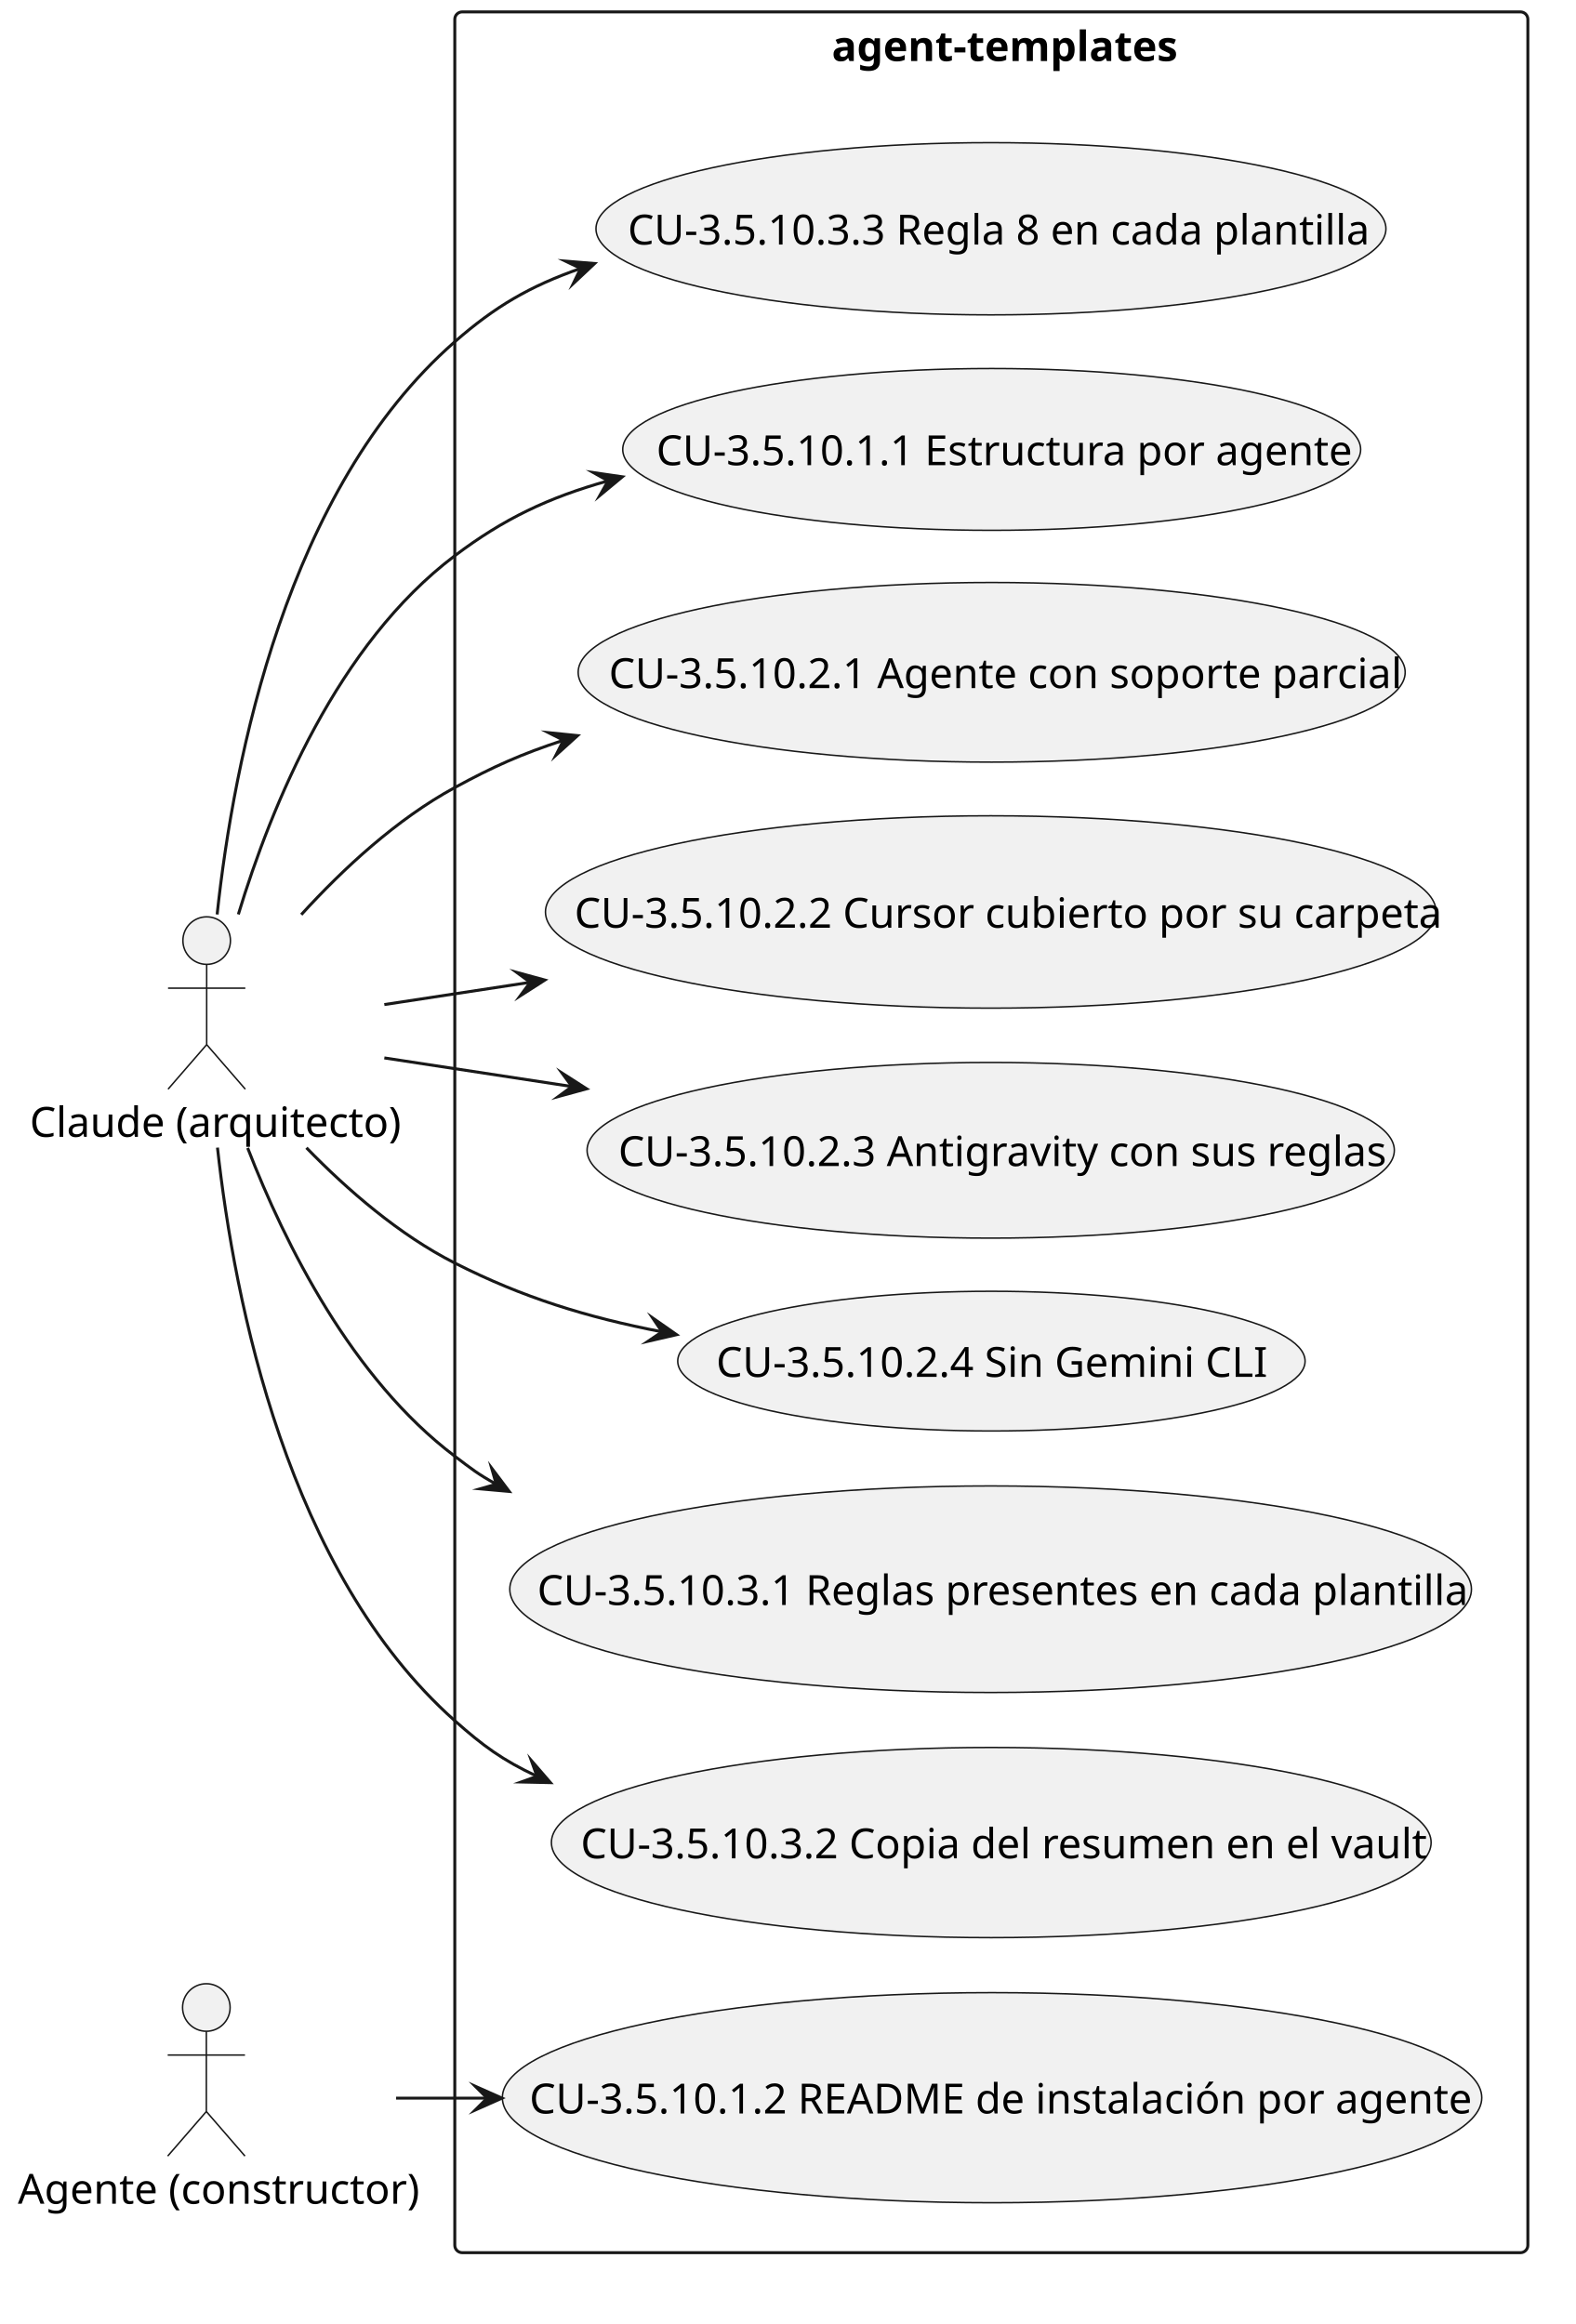
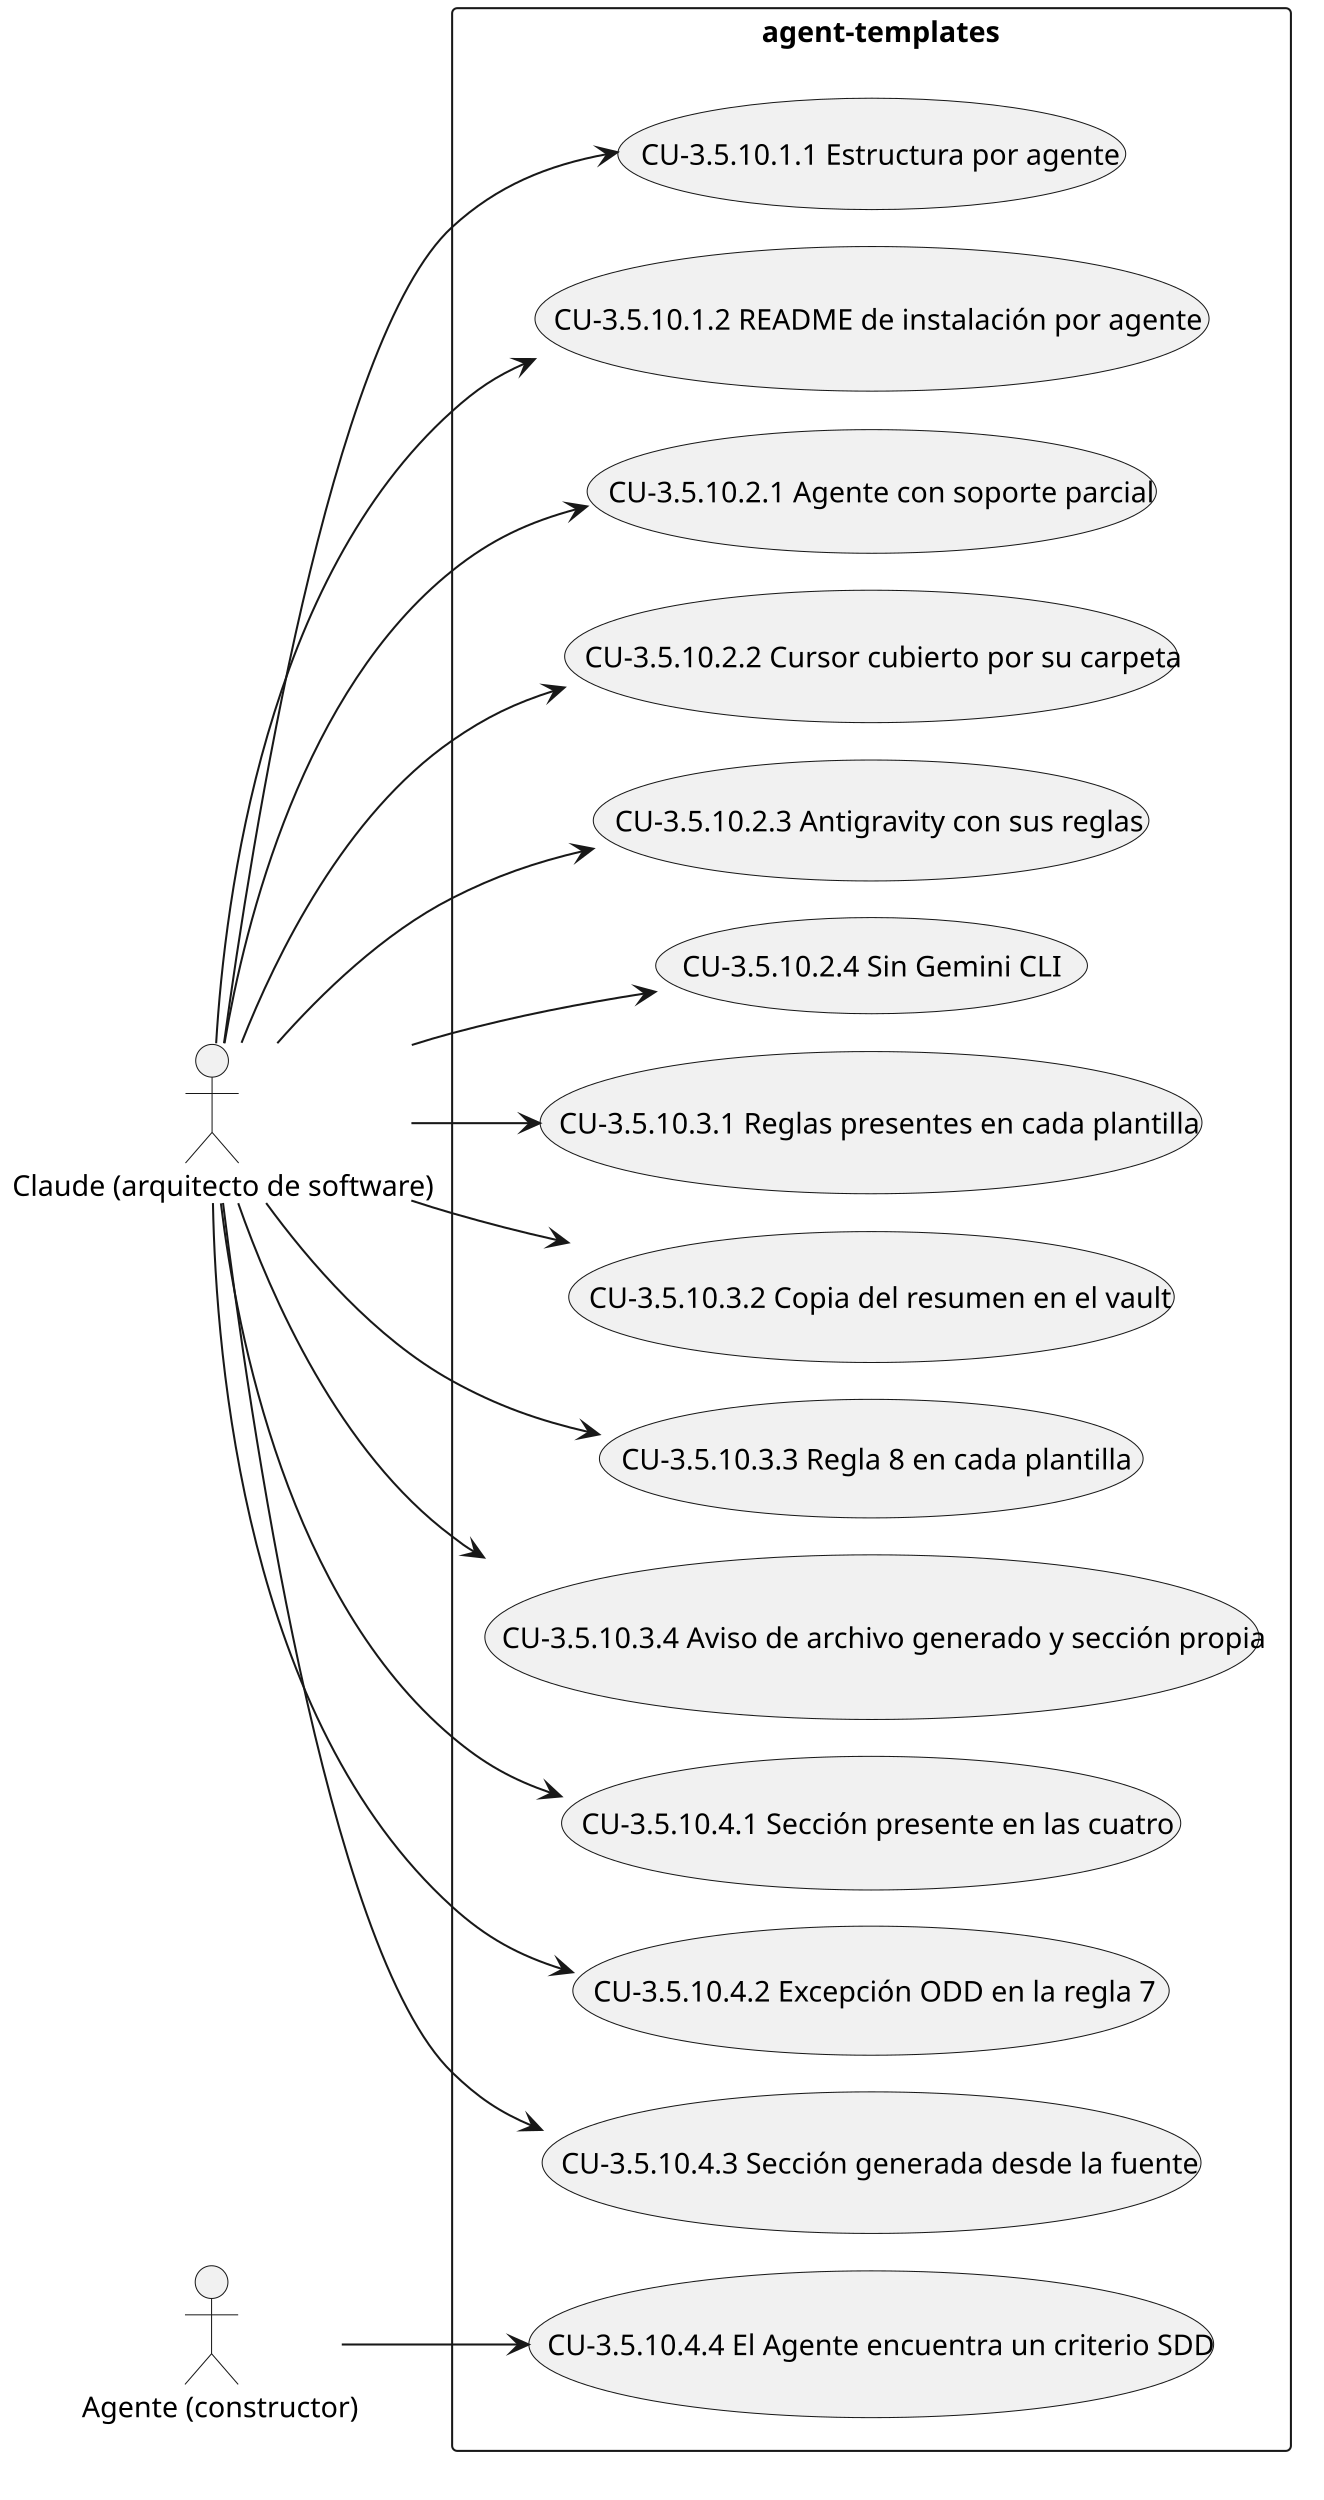
- <svg xmlns="http://www.w3.org/2000/svg" version="1.1" data-diagram-type="DESCRIPTION" style="width:530px;height:782px;background:#FFFFFF;" width="530px" height="782px" viewBox="0 0 530 782" zoomAndPan="magnify" preserveAspectRatio="none" contentStyleType="text/css">
+ <svg xmlns="http://www.w3.org/2000/svg" version="1.1" data-diagram-type="DESCRIPTION" style="width:647px;height:1222px;background:#FFFFFF;" width="647px" height="1222px" viewBox="0 0 647 1222" zoomAndPan="magnify" preserveAspectRatio="none" contentStyleType="text/css">
  <defs />
  <g font-family="sans-serif" lengthAdjust="spacing">
    <g class="cluster" data-qualified-name="agent-templates" id="ent0003" data-source-line="5">
-       <rect x="153" y="4" width="361" height="754" fill="none" style="stroke:#181818;stroke-width:1;" rx="2.5" ry="2.5" />
-       <text x="279.821" y="20.533" fill="#000" font-size="14" textLength="107.358" font-weight="700">agent-templates</text>
+       <rect x="221" y="4" width="410" height="1194" fill="none" style="stroke:#181818;stroke-width:1;" rx="2.5" ry="2.5" />
+       <text x="372.321" y="20.533" fill="#000" font-size="14" textLength="107.358" font-weight="700">agent-templates</text>
    </g>
    <g class="entity" data-qualified-name="A1" id="ent0001" data-source-line="3">
-       <ellipse cx="69.531" cy="316.5" rx="8" ry="8" fill="#F1F1F1" style="stroke:#181818;stroke-width:0.5;" />
-       <path d="M69.531,324.5 L69.531,351.5 M56.531,332.5 L82.531,332.5 M69.531,351.5 L56.531,366.5 M69.531,351.5 L82.531,366.5" style="stroke:#181818;stroke-width:0.5;" fill="none" />
-       <text x="10" y="382.533" fill="#000" font-size="14" textLength="119.062">Claude (arquitecto)</text>
+       <ellipse cx="103.662" cy="518.5" rx="8" ry="8" fill="#F1F1F1" style="stroke:#181818;stroke-width:0.5;" />
+       <path d="M103.662,526.5 L103.662,553.5 M90.662,534.5 L116.662,534.5 M103.662,553.5 L90.662,568.5 M103.662,553.5 L116.662,568.5" style="stroke:#181818;stroke-width:0.5;" fill="none" />
+       <text x="6" y="584.533" fill="#000" font-size="14" textLength="195.323">Claude (arquitecto de software)</text>
    </g>
    <g class="entity" data-qualified-name="A2" id="ent0002" data-source-line="4">
-       <ellipse cx="69.417" cy="675.5" rx="8" ry="8" fill="#F1F1F1" style="stroke:#181818;stroke-width:0.5;" />
-       <path d="M69.417,683.5 L69.417,710.5 M56.417,691.5 L82.417,691.5 M69.417,710.5 L56.417,725.5 M69.417,710.5 L82.417,725.5" style="stroke:#181818;stroke-width:0.5;" fill="none" />
-       <text x="6" y="741.533" fill="#000" font-size="14" textLength="126.834">Agente (constructor)</text>
+       <ellipse cx="103.417" cy="1115.5" rx="8" ry="8" fill="#F1F1F1" style="stroke:#181818;stroke-width:0.5;" />
+       <path d="M103.417,1123.5 L103.417,1150.5 M90.417,1131.5 L116.417,1131.5 M103.417,1150.5 L90.417,1165.5 M103.417,1150.5 L116.417,1165.5" style="stroke:#181818;stroke-width:0.5;" fill="none" />
+       <text x="40" y="1181.533" fill="#000" font-size="14" textLength="126.834">Agente (constructor)</text>
    </g>
    <g class="entity" data-qualified-name="agent-templates.UC_3_5_10_1_1" id="ent0004" data-source-line="6">
-       <ellipse cx="333.624" cy="151.225" rx="124.124" ry="27.225" fill="#F1F1F1" style="stroke:#181818;stroke-width:0.5;" />
-       <text x="220.784" y="156.53" fill="#000" font-size="14" textLength="225.682">CU-3.5.10.1.1 Estructura por agente</text>
+       <ellipse cx="426.124" cy="75.225" rx="124.124" ry="27.225" fill="#F1F1F1" style="stroke:#181818;stroke-width:0.5;" />
+       <text x="313.284" y="80.53" fill="#000" font-size="14" textLength="225.682">CU-3.5.10.1.1 Estructura por agente</text>
    </g>
    <g class="entity" data-qualified-name="agent-templates.UC_3_5_10_1_2" id="ent0005" data-source-line="7">
-       <ellipse cx="333.747" cy="705.849" rx="164.747" ry="35.349" fill="#F1F1F1" style="stroke:#181818;stroke-width:0.5;" />
-       <text x="178.106" y="711.154" fill="#000" font-size="14" textLength="311.281">CU-3.5.10.1.2 README de instalación por agente</text>
+       <ellipse cx="426.247" cy="155.849" rx="164.747" ry="35.349" fill="#F1F1F1" style="stroke:#181818;stroke-width:0.5;" />
+       <text x="270.606" y="161.154" fill="#000" font-size="14" textLength="311.281">CU-3.5.10.1.2 README de instalación por agente</text>
    </g>
    <g class="entity" data-qualified-name="agent-templates.UC_3_5_10_2_1" id="ent0006" data-source-line="8">
-       <ellipse cx="333.615" cy="226.223" rx="139.115" ry="30.223" fill="#F1F1F1" style="stroke:#181818;stroke-width:0.5;" />
-       <text x="204.816" y="231.528" fill="#000" font-size="14" textLength="257.599">CU-3.5.10.2.1 Agente con soporte parcial</text>
+       <ellipse cx="426.115" cy="240.223" rx="139.115" ry="30.223" fill="#F1F1F1" style="stroke:#181818;stroke-width:0.5;" />
+       <text x="297.316" y="245.528" fill="#000" font-size="14" textLength="257.599">CU-3.5.10.2.1 Agente con soporte parcial</text>
    </g>
    <g class="entity" data-qualified-name="agent-templates.UC_3_5_10_2_2" id="ent0007" data-source-line="9">
-       <ellipse cx="333.324" cy="306.865" rx="149.824" ry="32.365" fill="#F1F1F1" style="stroke:#181818;stroke-width:0.5;" />
-       <text x="193.255" y="312.169" fill="#000" font-size="14" textLength="280.137">CU-3.5.10.2.2 Cursor cubierto por su carpeta</text>
+       <ellipse cx="425.824" cy="320.865" rx="149.824" ry="32.365" fill="#F1F1F1" style="stroke:#181818;stroke-width:0.5;" />
+       <text x="285.755" y="326.169" fill="#000" font-size="14" textLength="280.137">CU-3.5.10.2.2 Cursor cubierto por su carpeta</text>
    </g>
    <g class="entity" data-qualified-name="agent-templates.UC_3_5_10_2_3" id="ent0008" data-source-line="10">
-       <ellipse cx="333.292" cy="387.058" rx="135.792" ry="29.558" fill="#F1F1F1" style="stroke:#181818;stroke-width:0.5;" />
-       <text x="208.01" y="392.363" fill="#000" font-size="14" textLength="250.564">CU-3.5.10.2.3 Antigravity con sus reglas</text>
+       <ellipse cx="425.792" cy="401.058" rx="135.792" ry="29.558" fill="#F1F1F1" style="stroke:#181818;stroke-width:0.5;" />
+       <text x="300.51" y="406.363" fill="#000" font-size="14" textLength="250.564">CU-3.5.10.2.3 Antigravity con sus reglas</text>
    </g>
    <g class="entity" data-qualified-name="agent-templates.UC_3_5_10_2_4" id="ent0009" data-source-line="11">
-       <ellipse cx="333.529" cy="458.006" rx="105.529" ry="23.506" fill="#F1F1F1" style="stroke:#181818;stroke-width:0.5;" />
-       <text x="240.932" y="463.31" fill="#000" font-size="14" textLength="185.192">CU-3.5.10.2.4 Sin Gemini CLI</text>
+       <ellipse cx="426.029" cy="472.006" rx="105.529" ry="23.506" fill="#F1F1F1" style="stroke:#181818;stroke-width:0.5;" />
+       <text x="333.432" y="477.31" fill="#000" font-size="14" textLength="185.192">CU-3.5.10.2.4 Sin Gemini CLI</text>
    </g>
    <g class="entity" data-qualified-name="agent-templates.UC_3_5_10_3_1" id="ent0010" data-source-line="12">
-       <ellipse cx="333.263" cy="534.753" rx="161.763" ry="34.753" fill="#F1F1F1" style="stroke:#181818;stroke-width:0.5;" />
-       <text x="180.726" y="540.057" fill="#000" font-size="14" textLength="305.074">CU-3.5.10.3.1 Reglas presentes en cada plantilla</text>
+       <ellipse cx="425.763" cy="548.753" rx="161.763" ry="34.753" fill="#F1F1F1" style="stroke:#181818;stroke-width:0.5;" />
+       <text x="273.226" y="554.057" fill="#000" font-size="14" textLength="305.074">CU-3.5.10.3.1 Reglas presentes en cada plantilla</text>
    </g>
    <g class="entity" data-qualified-name="agent-templates.UC_3_5_10_3_2" id="ent0011" data-source-line="13">
-       <ellipse cx="333.479" cy="619.996" rx="147.979" ry="31.996" fill="#F1F1F1" style="stroke:#181818;stroke-width:0.5;" />
-       <text x="195.346" y="625.301" fill="#000" font-size="14" textLength="276.268">CU-3.5.10.3.2 Copia del resumen en el vault</text>
+       <ellipse cx="425.979" cy="633.996" rx="147.979" ry="31.996" fill="#F1F1F1" style="stroke:#181818;stroke-width:0.5;" />
+       <text x="287.846" y="639.301" fill="#000" font-size="14" textLength="276.268">CU-3.5.10.3.2 Copia del resumen en el vault</text>
    </g>
    <g class="entity" data-qualified-name="agent-templates.UC_3_5_10_3_3" id="ent0012" data-source-line="14">
-       <ellipse cx="333.378" cy="76.976" rx="132.878" ry="28.976" fill="#F1F1F1" style="stroke:#181818;stroke-width:0.5;" />
-       <text x="211.189" y="82.28" fill="#000" font-size="14" textLength="244.378">CU-3.5.10.3.3 Regla 8 en cada plantilla</text>
+       <ellipse cx="425.878" cy="712.976" rx="132.878" ry="28.976" fill="#F1F1F1" style="stroke:#181818;stroke-width:0.5;" />
+       <text x="303.689" y="718.28" fill="#000" font-size="14" textLength="244.378">CU-3.5.10.3.3 Regla 8 en cada plantilla</text>
    </g>
-     <g class="link" data-entity-1="ent0001" data-entity-2="ent0004" id="lnk13" data-link-type="dependency">
-       <polygon points="209.382,160.438,199.635,159.021,204.568,161.79,201.799,166.723,209.382,160.438" fill="#181818" style="stroke:#181818;stroke-width:1;stroke-linejoin:miter;stroke-miterlimit:10;" />
-       <path d="M80.183,307.685 C91.393,270.717 113.58,216.739 153,187 C169.492,174.558 184.368,167.465 204.568,161.79" style="stroke:#181818;stroke-width:1;" fill="none" />
+     <g class="entity" data-qualified-name="agent-templates.UC_3_5_10_3_4" id="ent0013" data-source-line="15">
+       <ellipse cx="426.216" cy="800.243" rx="189.216" ry="40.243" fill="#F1F1F1" style="stroke:#181818;stroke-width:0.5;" />
+       <text x="245.279" y="805.548" fill="#000" font-size="14" textLength="361.874">CU-3.5.10.3.4 Aviso de archivo generado y sección propia</text>
    </g>
-     <g class="link" data-entity-1="ent0002" data-entity-2="ent0005" id="lnk14" data-link-type="dependency">
-       <polygon points="168.88,706,159.88,702,163.88,706,159.88,710,168.88,706" fill="#181818" style="stroke:#181818;stroke-width:1;stroke-linejoin:miter;stroke-miterlimit:10;" />
-       <path d="M133.256,706 C144.383,706 151.421,706 163.88,706" style="stroke:#181818;stroke-width:1;" fill="none" />
+     <g class="entity" data-qualified-name="agent-templates.UC_3_5_10_4_1" id="ent0014" data-source-line="16">
+       <ellipse cx="425.821" cy="891.164" rx="151.321" ry="32.664" fill="#F1F1F1" style="stroke:#181818;stroke-width:0.5;" />
+       <text x="284.184" y="896.469" fill="#000" font-size="14" textLength="283.274">CU-3.5.10.4.1 Sección presente en las cuatro</text>
    </g>
-     <g class="link" data-entity-1="ent0001" data-entity-2="ent0006" id="lnk15" data-link-type="dependency">
-       <polygon points="194.319,247.525,184.521,246.529,189.568,249.083,187.013,254.131,194.319,247.525" fill="#181818" style="stroke:#181818;stroke-width:1;stroke-linejoin:miter;stroke-miterlimit:10;" />
-       <path d="M101.353,307.765 C115.51,292.246 133.486,275.614 153,265 C165.887,257.991 175.187,253.799 189.568,249.083" style="stroke:#181818;stroke-width:1;" fill="none" />
+     <g class="entity" data-qualified-name="agent-templates.UC_3_5_10_4_2" id="ent0015" data-source-line="17">
+       <ellipse cx="425.75" cy="973.05" rx="145.75" ry="31.55" fill="#F1F1F1" style="stroke:#181818;stroke-width:0.5;" />
+       <text x="289.958" y="978.355" fill="#000" font-size="14" textLength="271.585">CU-3.5.10.4.2 Excepción ODD en la regla 7</text>
    </g>
-     <g class="link" data-entity-1="ent0001" data-entity-2="ent0007" id="lnk16" data-link-type="dependency">
-       <polygon points="183.307,329.778,173.806,327.182,178.364,330.532,175.013,335.09,183.307,329.778" fill="#181818" style="stroke:#181818;stroke-width:1;stroke-linejoin:miter;stroke-miterlimit:10;" />
-       <path d="M129.298,338.023 C145.667,335.524 159.282,333.446 178.364,330.532" style="stroke:#181818;stroke-width:1;" fill="none" />
+     <g class="entity" data-qualified-name="agent-templates.UC_3_5_10_4_3" id="ent0016" data-source-line="18">
+       <ellipse cx="426.027" cy="1057.105" rx="161.027" ry="34.605" fill="#F1F1F1" style="stroke:#181818;stroke-width:0.5;" />
+       <text x="274.256" y="1062.41" fill="#000" font-size="14" textLength="303.543">CU-3.5.10.4.3 Sección generada desde la fuente</text>
    </g>
-     <g class="link" data-entity-1="ent0001" data-entity-2="ent0008" id="lnk17" data-link-type="dependency">
-       <polygon points="197.358,366.368,189.065,361.055,192.416,365.613,187.858,368.964,197.358,366.368" fill="#181818" style="stroke:#181818;stroke-width:1;stroke-linejoin:miter;stroke-miterlimit:10;" />
-       <path d="M129.298,355.977 C149.666,359.086 168.477,361.958 192.416,365.613" style="stroke:#181818;stroke-width:1;" fill="none" />
+     <g class="entity" data-qualified-name="agent-templates.UC_3_5_10_4_4" id="ent0017" data-source-line="19">
+       <ellipse cx="425.867" cy="1145.873" rx="167.367" ry="35.873" fill="#F1F1F1" style="stroke:#181818;stroke-width:0.5;" />
+       <text x="267.505" y="1151.178" fill="#000" font-size="14" textLength="316.723">CU-3.5.10.4.4 El Agente encuentra un criterio SDD</text>
    </g>
-     <g class="link" data-entity-1="ent0001" data-entity-2="ent0009" id="lnk18" data-link-type="dependency">
-       <polygon points="227.624,449.102,219.551,443.462,222.716,448.15,218.027,451.315,227.624,449.102" fill="#181818" style="stroke:#181818;stroke-width:1;stroke-linejoin:miter;stroke-miterlimit:10;" />
-       <path d="M103.09,386.218 C117.021,400.547 134.368,415.545 153,425 C175.887,436.614 197.353,443.23 222.716,448.15" style="stroke:#181818;stroke-width:1;" fill="none" />
+     <g class="link" data-entity-1="ent0001" data-entity-2="ent0004" id="lnk18" data-link-type="dependency">
+       <polygon points="301.817,74.393,292.238,72.103,296.901,75.306,293.698,79.968,301.817,74.393" fill="#181818" style="stroke:#181818;stroke-width:1;stroke-linejoin:miter;stroke-miterlimit:10;" />
+       <path d="M109.503,509.916 C122.718,412.997 161.663,165.48 221,111 C243.054,90.751 267.422,80.777 296.901,75.306" style="stroke:#181818;stroke-width:1;" fill="none" />
    </g>
-     <g class="link" data-entity-1="ent0001" data-entity-2="ent0010" id="lnk19" data-link-type="dependency">
-       <polygon points="171.316,501.851,165.392,493.983,166.945,499.422,161.506,500.976,171.316,501.851" fill="#181818" style="stroke:#181818;stroke-width:1;stroke-linejoin:miter;stroke-miterlimit:10;" />
-       <path d="M83.318,386.277 C95.961,418.859 118.457,463.926 153,490 C158.77,494.355 160.541,495.863 166.945,499.422" style="stroke:#181818;stroke-width:1;" fill="none" />
+     <g class="link" data-entity-1="ent0001" data-entity-2="ent0005" id="lnk19" data-link-type="dependency">
+       <polygon points="261.419,175.515,251.571,175.476,256.842,177.528,254.791,182.8,261.419,175.515" fill="#181818" style="stroke:#181818;stroke-width:1;stroke-linejoin:miter;stroke-miterlimit:10;" />
+       <path d="M105.649,509.962 C109.99,437.649 130.043,282.798 221,201 C232.866,190.329 242.102,184.01 256.842,177.528" style="stroke:#181818;stroke-width:1;" fill="none" />
    </g>
-     <g class="link" data-entity-1="ent0001" data-entity-2="ent0011" id="lnk20" data-link-type="dependency">
-       <polygon points="185.184,599.837,178.745,592.385,180.66,597.707,175.338,599.623,185.184,599.837" fill="#181818" style="stroke:#181818;stroke-width:1;stroke-linejoin:miter;stroke-miterlimit:10;" />
-       <path d="M73.163,386.161 C78.867,438.096 96.777,529.003 153,579 C162.555,587.497 168.982,592.21 180.66,597.707" style="stroke:#181818;stroke-width:1;" fill="none" />
+     <g class="link" data-entity-1="ent0001" data-entity-2="ent0006" id="lnk20" data-link-type="dependency">
+       <polygon points="286.947,247.521,277.221,245.97,282.115,248.807,279.279,253.701,286.947,247.521" fill="#181818" style="stroke:#181818;stroke-width:1;stroke-linejoin:miter;stroke-miterlimit:10;" />
+       <path d="M109.741,509.919 C119.91,450.315 148.13,337.467 221,279 C239.984,263.768 258.308,255.144 282.115,248.807" style="stroke:#181818;stroke-width:1;" fill="none" />
    </g>
-     <g class="link" data-entity-1="ent0001" data-entity-2="ent0012" id="lnk21" data-link-type="dependency">
-       <polygon points="200.047,88.671,190.231,87.862,195.326,90.32,192.869,95.415,200.047,88.671" fill="#181818" style="stroke:#181818;stroke-width:1;stroke-linejoin:miter;stroke-miterlimit:10;" />
-       <path d="M73.047,307.707 C78.619,255.623 96.38,164.547 153,115 C166.544,103.148 178.132,96.325 195.326,90.32" style="stroke:#181818;stroke-width:1;" fill="none" />
+     <g class="link" data-entity-1="ent0001" data-entity-2="ent0007" id="lnk21" data-link-type="dependency">
+       <polygon points="275.933,336.04,266.147,334.926,271.163,337.541,268.548,342.557,275.933,336.04" fill="#181818" style="stroke:#181818;stroke-width:1;stroke-linejoin:miter;stroke-miterlimit:10;" />
+       <path d="M118.067,509.713 C135.118,466.466 168.654,398.274 221,362 C237.479,350.58 251.632,343.686 271.163,337.541" style="stroke:#181818;stroke-width:1;" fill="none" />
+     </g>
+     <g class="link" data-entity-1="ent0001" data-entity-2="ent0008" id="lnk22" data-link-type="dependency">
+       <polygon points="289.98,414.852,280.305,413.008,285.111,415.991,282.128,420.798,289.98,414.852" fill="#181818" style="stroke:#181818;stroke-width:1;stroke-linejoin:miter;stroke-miterlimit:10;" />
+       <path d="M135.542,509.915 C156.959,485.681 187.526,456.022 221,439 C242.274,428.182 261.332,421.557 285.111,415.991" style="stroke:#181818;stroke-width:1;" fill="none" />
+     </g>
+     <g class="link" data-entity-1="ent0001" data-entity-2="ent0009" id="lnk23" data-link-type="dependency">
+       <polygon points="320.368,484.801,310.857,482.241,315.428,485.574,312.095,490.145,320.368,484.801" fill="#181818" style="stroke:#181818;stroke-width:1;stroke-linejoin:miter;stroke-miterlimit:10;" />
+       <path d="M201.282,510.784 C207.909,508.682 214.524,506.728 221,505 C252.891,496.491 283.267,490.609 315.428,485.574" style="stroke:#181818;stroke-width:1;" fill="none" />
+     </g>
+     <g class="link" data-entity-1="ent0001" data-entity-2="ent0010" id="lnk24" data-link-type="dependency">
+       <polygon points="263.961,549,254.961,545,258.961,549,254.961,553,263.961,549" fill="#181818" style="stroke:#181818;stroke-width:1;stroke-linejoin:miter;stroke-miterlimit:10;" />
+       <path d="M201.095,549 C221.001,549 237.472,549 258.961,549" style="stroke:#181818;stroke-width:1;" fill="none" />
+     </g>
+     <g class="link" data-entity-1="ent0001" data-entity-2="ent0011" id="lnk25" data-link-type="dependency">
+       <polygon points="277.775,607.392,269.879,601.507,272.899,606.29,268.115,609.31,277.775,607.392" fill="#181818" style="stroke:#181818;stroke-width:1;stroke-linejoin:miter;stroke-miterlimit:10;" />
+       <path d="M201.041,586.827 C207.756,589.036 214.454,591.12 221,593 C239.228,598.236 253.683,601.947 272.899,606.29" style="stroke:#181818;stroke-width:1;" fill="none" />
+     </g>
+     <g class="link" data-entity-1="ent0001" data-entity-2="ent0012" id="lnk26" data-link-type="dependency">
+       <polygon points="292.845,701.146,284.969,695.232,287.972,700.026,283.177,703.029,292.845,701.146" fill="#181818" style="stroke:#181818;stroke-width:1;stroke-linejoin:miter;stroke-miterlimit:10;" />
+       <path d="M130.1,588.046 C151.051,616.733 183.31,654.196 221,675 C242.92,687.1 263.101,694.31 287.972,700.026" style="stroke:#181818;stroke-width:1;" fill="none" />
+     </g>
+     <g class="link" data-entity-1="ent0001" data-entity-2="ent0013" id="lnk27" data-link-type="dependency">
+       <polygon points="236.55,761.311,230.826,753.296,232.242,758.773,226.765,760.189,236.55,761.311" fill="#181818" style="stroke:#181818;stroke-width:1;stroke-linejoin:miter;stroke-miterlimit:10;" />
+       <path d="M116.443,588.126 C132.584,634.245 165.867,709.806 221,751 C225.96,754.706 226.854,755.598 232.242,758.773" style="stroke:#181818;stroke-width:1;" fill="none" />
+     </g>
+     <g class="link" data-entity-1="ent0001" data-entity-2="ent0014" id="lnk28" data-link-type="dependency">
+       <polygon points="274.332,878.085,267.115,871.383,269.602,876.464,264.521,878.951,274.332,878.085" fill="#181818" style="stroke:#181818;stroke-width:1;stroke-linejoin:miter;stroke-miterlimit:10;" />
+       <path d="M107.969,588.194 C115.89,652.912 141.31,781.644 221,849 C236.465,862.072 250.196,869.813 269.602,876.464" style="stroke:#181818;stroke-width:1;" fill="none" />
+     </g>
+     <g class="link" data-entity-1="ent0001" data-entity-2="ent0015" id="lnk29" data-link-type="dependency">
+       <polygon points="279.937,964.062,272.538,957.562,275.164,962.573,270.154,965.199,279.937,964.062" fill="#181818" style="stroke:#181818;stroke-width:1;stroke-linejoin:miter;stroke-miterlimit:10;" />
+       <path d="M104.091,588.062 C105.537,665.926 120.508,840.807 221,932 C237.653,947.112 253.497,955.809 275.164,962.573" style="stroke:#181818;stroke-width:1;" fill="none" />
+     </g>
+     <g class="link" data-entity-1="ent0001" data-entity-2="ent0016" id="lnk30" data-link-type="dependency">
+       <polygon points="264.837,1041.109,258.096,1033.929,260.23,1039.168,254.99,1041.301,264.837,1041.109" fill="#181818" style="stroke:#181818;stroke-width:1;stroke-linejoin:miter;stroke-miterlimit:10;" />
+       <path d="M109.013,588.014 C121.449,688.679 159.428,953.46 221,1013 C233.567,1025.152 244.036,1032.345 260.23,1039.168" style="stroke:#181818;stroke-width:1;" fill="none" />
+     </g>
+     <g class="link" data-entity-1="ent0002" data-entity-2="ent0017" id="lnk31" data-link-type="dependency">
+       <polygon points="258.455,1146,249.455,1142,253.455,1146,249.455,1150,258.455,1146" fill="#181818" style="stroke:#181818;stroke-width:1;stroke-linejoin:miter;stroke-miterlimit:10;" />
+       <path d="M167.056,1146 C193.562,1146 220.834,1146 253.455,1146" style="stroke:#181818;stroke-width:1;" fill="none" />
    </g>
  </g>
</svg>
